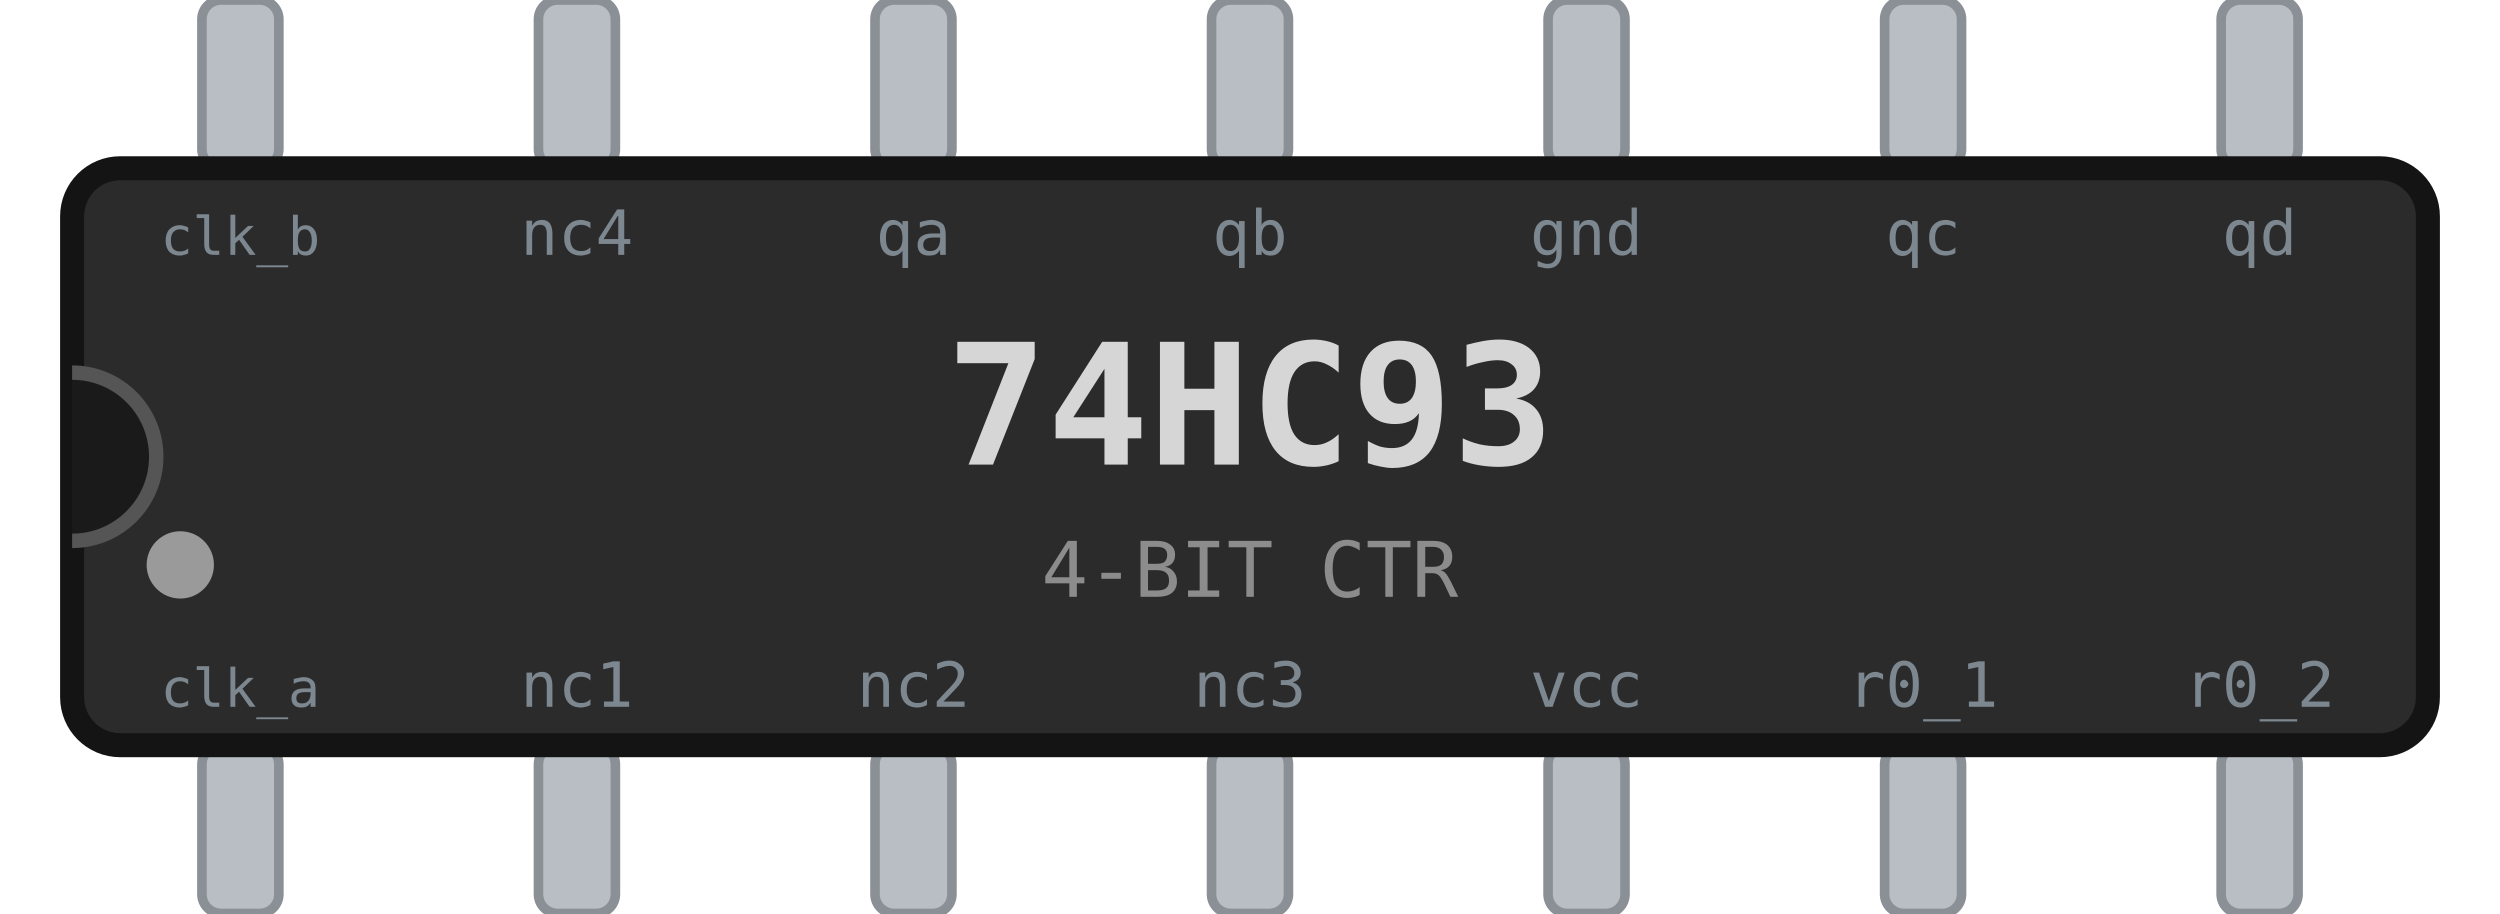
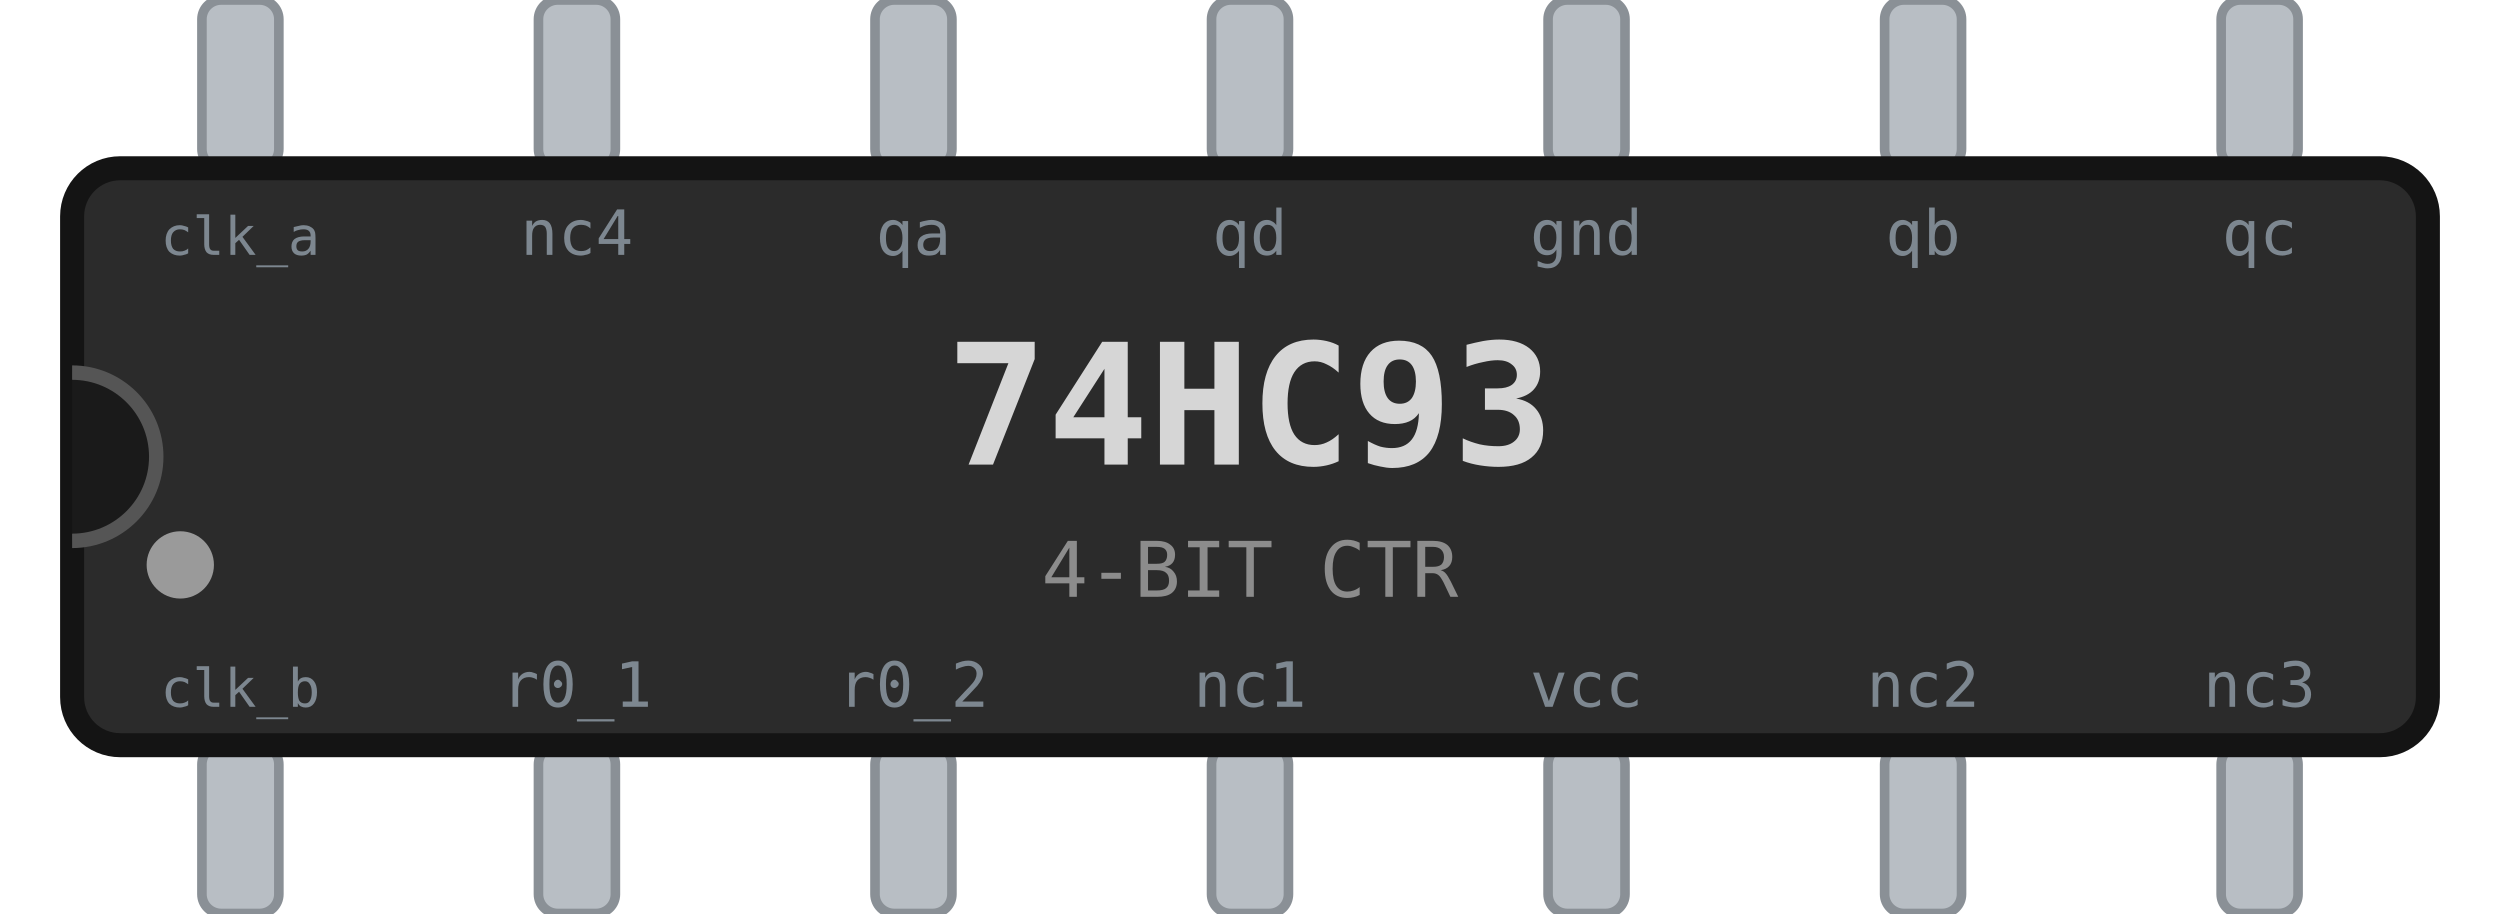
<svg xmlns="http://www.w3.org/2000/svg" viewBox="0 0 104 38" width="104" height="38">
  <rect x="8.4" y="31" width="3.2" height="7" rx="0.8" fill="#b8bec4" stroke="#8a9096" stroke-width="0.4" />
  <rect x="22.4" y="31" width="3.2" height="7" rx="0.8" fill="#b8bec4" stroke="#8a9096" stroke-width="0.4" />
  <rect x="36.4" y="31" width="3.2" height="7" rx="0.8" fill="#b8bec4" stroke="#8a9096" stroke-width="0.4" />
  <rect x="50.4" y="31" width="3.2" height="7" rx="0.8" fill="#b8bec4" stroke="#8a9096" stroke-width="0.4" />
  <rect x="64.4" y="31" width="3.2" height="7" rx="0.8" fill="#b8bec4" stroke="#8a9096" stroke-width="0.4" />
  <rect x="78.4" y="31" width="3.2" height="7" rx="0.8" fill="#b8bec4" stroke="#8a9096" stroke-width="0.4" />
  <rect x="92.4" y="31" width="3.2" height="7" rx="0.8" fill="#b8bec4" stroke="#8a9096" stroke-width="0.4" />
  <rect x="92.4" y="0" width="3.2" height="7" rx="0.8" fill="#b8bec4" stroke="#8a9096" stroke-width="0.4" />
  <rect x="78.4" y="0" width="3.2" height="7" rx="0.8" fill="#b8bec4" stroke="#8a9096" stroke-width="0.4" />
  <rect x="64.4" y="0" width="3.2" height="7" rx="0.8" fill="#b8bec4" stroke="#8a9096" stroke-width="0.4" />
  <rect x="50.4" y="0" width="3.2" height="7" rx="0.8" fill="#b8bec4" stroke="#8a9096" stroke-width="0.4" />
  <rect x="36.4" y="0" width="3.2" height="7" rx="0.8" fill="#b8bec4" stroke="#8a9096" stroke-width="0.4" />
  <rect x="22.4" y="0" width="3.2" height="7" rx="0.8" fill="#b8bec4" stroke="#8a9096" stroke-width="0.4" />
  <rect x="8.4" y="0" width="3.2" height="7" rx="0.8" fill="#b8bec4" stroke="#8a9096" stroke-width="0.4" />
  <rect x="3" y="7" width="98" height="24" rx="2" fill="#2b2b2b" stroke="#141414" stroke-width="1" />
  <path d="M3 15.5 A3.5 3.5 0 0 1 3 22.5" fill="#1a1a1a" stroke="#555" stroke-width="0.6" />
  <circle cx="7.5" cy="23.5" r="1.4" fill="#9a9a9a" />
  <text x="52" y="19.33" text-anchor="middle" font-family="monospace" font-size="7" font-weight="bold" fill="#d6d6d6">74HC93</text>
  <text x="52" y="24.83" text-anchor="middle" font-family="monospace" font-size="3.2" fill="#8c8c8c">4-BIT CTR</text>
-   <text x="10" y="29.4" text-anchor="middle" font-family="monospace" font-size="2.2" fill="#7d8790">clk_a</text>
-   <text x="24" y="29.4" text-anchor="middle" font-family="monospace" font-size="2.6" fill="#7d8790">nc1</text>
-   <text x="38" y="29.4" text-anchor="middle" font-family="monospace" font-size="2.6" fill="#7d8790">nc2</text>
-   <text x="52" y="29.4" text-anchor="middle" font-family="monospace" font-size="2.6" fill="#7d8790">nc3</text>
+   <text x="10" y="29.4" text-anchor="middle" font-family="monospace" font-size="2.2" fill="#7d8790">clk_b</text>
+   <text x="24" y="29.4" text-anchor="middle" font-family="monospace" font-size="2.6" fill="#7d8790">r0_1</text>
+   <text x="38" y="29.4" text-anchor="middle" font-family="monospace" font-size="2.6" fill="#7d8790">r0_2</text>
+   <text x="52" y="29.4" text-anchor="middle" font-family="monospace" font-size="2.6" fill="#7d8790">nc1</text>
  <text x="66" y="29.4" text-anchor="middle" font-family="monospace" font-size="2.6" fill="#7d8790">vcc</text>
-   <text x="80" y="29.4" text-anchor="middle" font-family="monospace" font-size="2.6" fill="#7d8790">r0_1</text>
-   <text x="94" y="29.4" text-anchor="middle" font-family="monospace" font-size="2.6" fill="#7d8790">r0_2</text>
-   <text x="94" y="10.6" text-anchor="middle" font-family="monospace" font-size="2.6" fill="#7d8790">qd</text>
-   <text x="80" y="10.6" text-anchor="middle" font-family="monospace" font-size="2.6" fill="#7d8790">qc</text>
+   <text x="80" y="29.4" text-anchor="middle" font-family="monospace" font-size="2.6" fill="#7d8790">nc2</text>
+   <text x="94" y="29.4" text-anchor="middle" font-family="monospace" font-size="2.6" fill="#7d8790">nc3</text>
+   <text x="94" y="10.6" text-anchor="middle" font-family="monospace" font-size="2.6" fill="#7d8790">qc</text>
+   <text x="80" y="10.6" text-anchor="middle" font-family="monospace" font-size="2.6" fill="#7d8790">qb</text>
  <text x="66" y="10.6" text-anchor="middle" font-family="monospace" font-size="2.6" fill="#7d8790">gnd</text>
-   <text x="52" y="10.6" text-anchor="middle" font-family="monospace" font-size="2.6" fill="#7d8790">qb</text>
+   <text x="52" y="10.6" text-anchor="middle" font-family="monospace" font-size="2.6" fill="#7d8790">qd</text>
  <text x="38" y="10.6" text-anchor="middle" font-family="monospace" font-size="2.6" fill="#7d8790">qa</text>
  <text x="24" y="10.6" text-anchor="middle" font-family="monospace" font-size="2.6" fill="#7d8790">nc4</text>
-   <text x="10" y="10.6" text-anchor="middle" font-family="monospace" font-size="2.2" fill="#7d8790">clk_b</text>
+   <text x="10" y="10.6" text-anchor="middle" font-family="monospace" font-size="2.2" fill="#7d8790">clk_a</text>
</svg>
